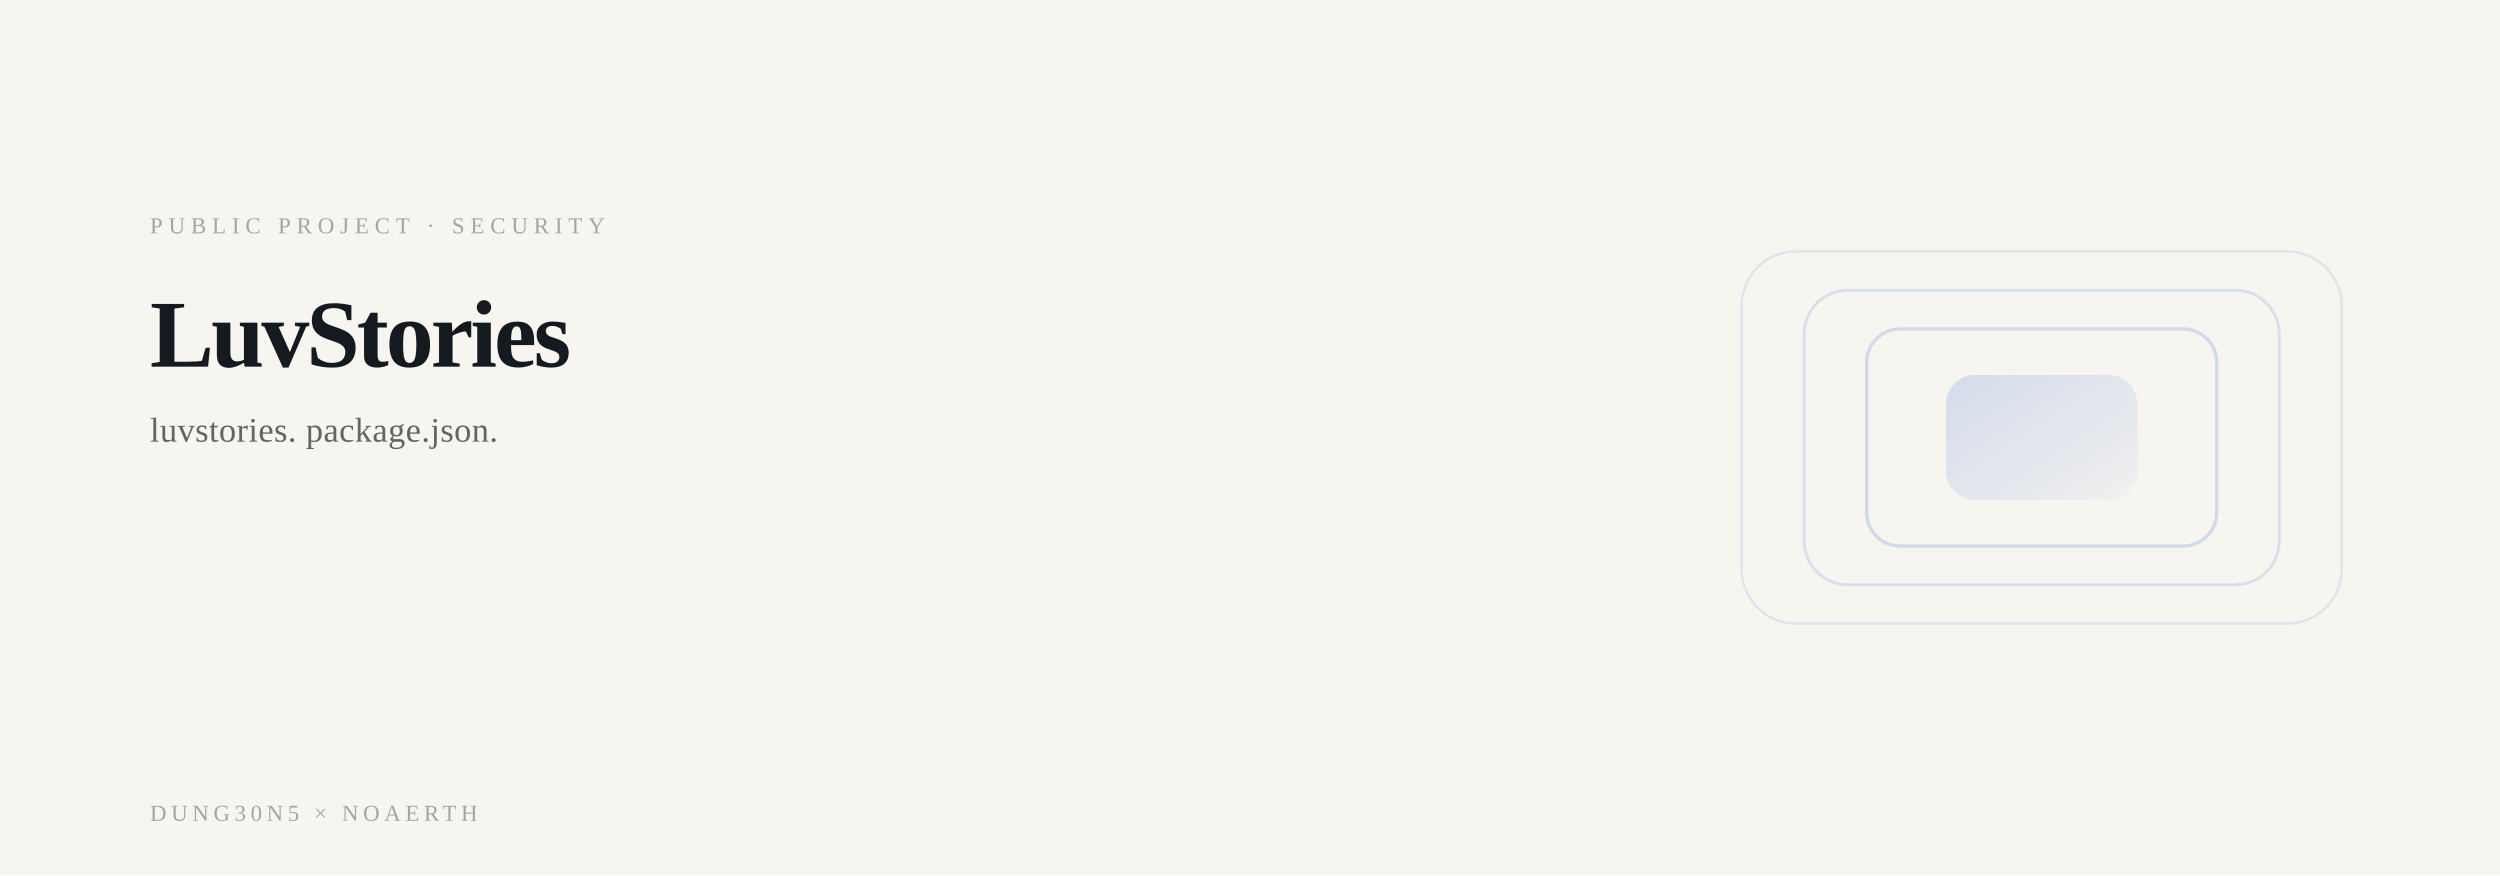
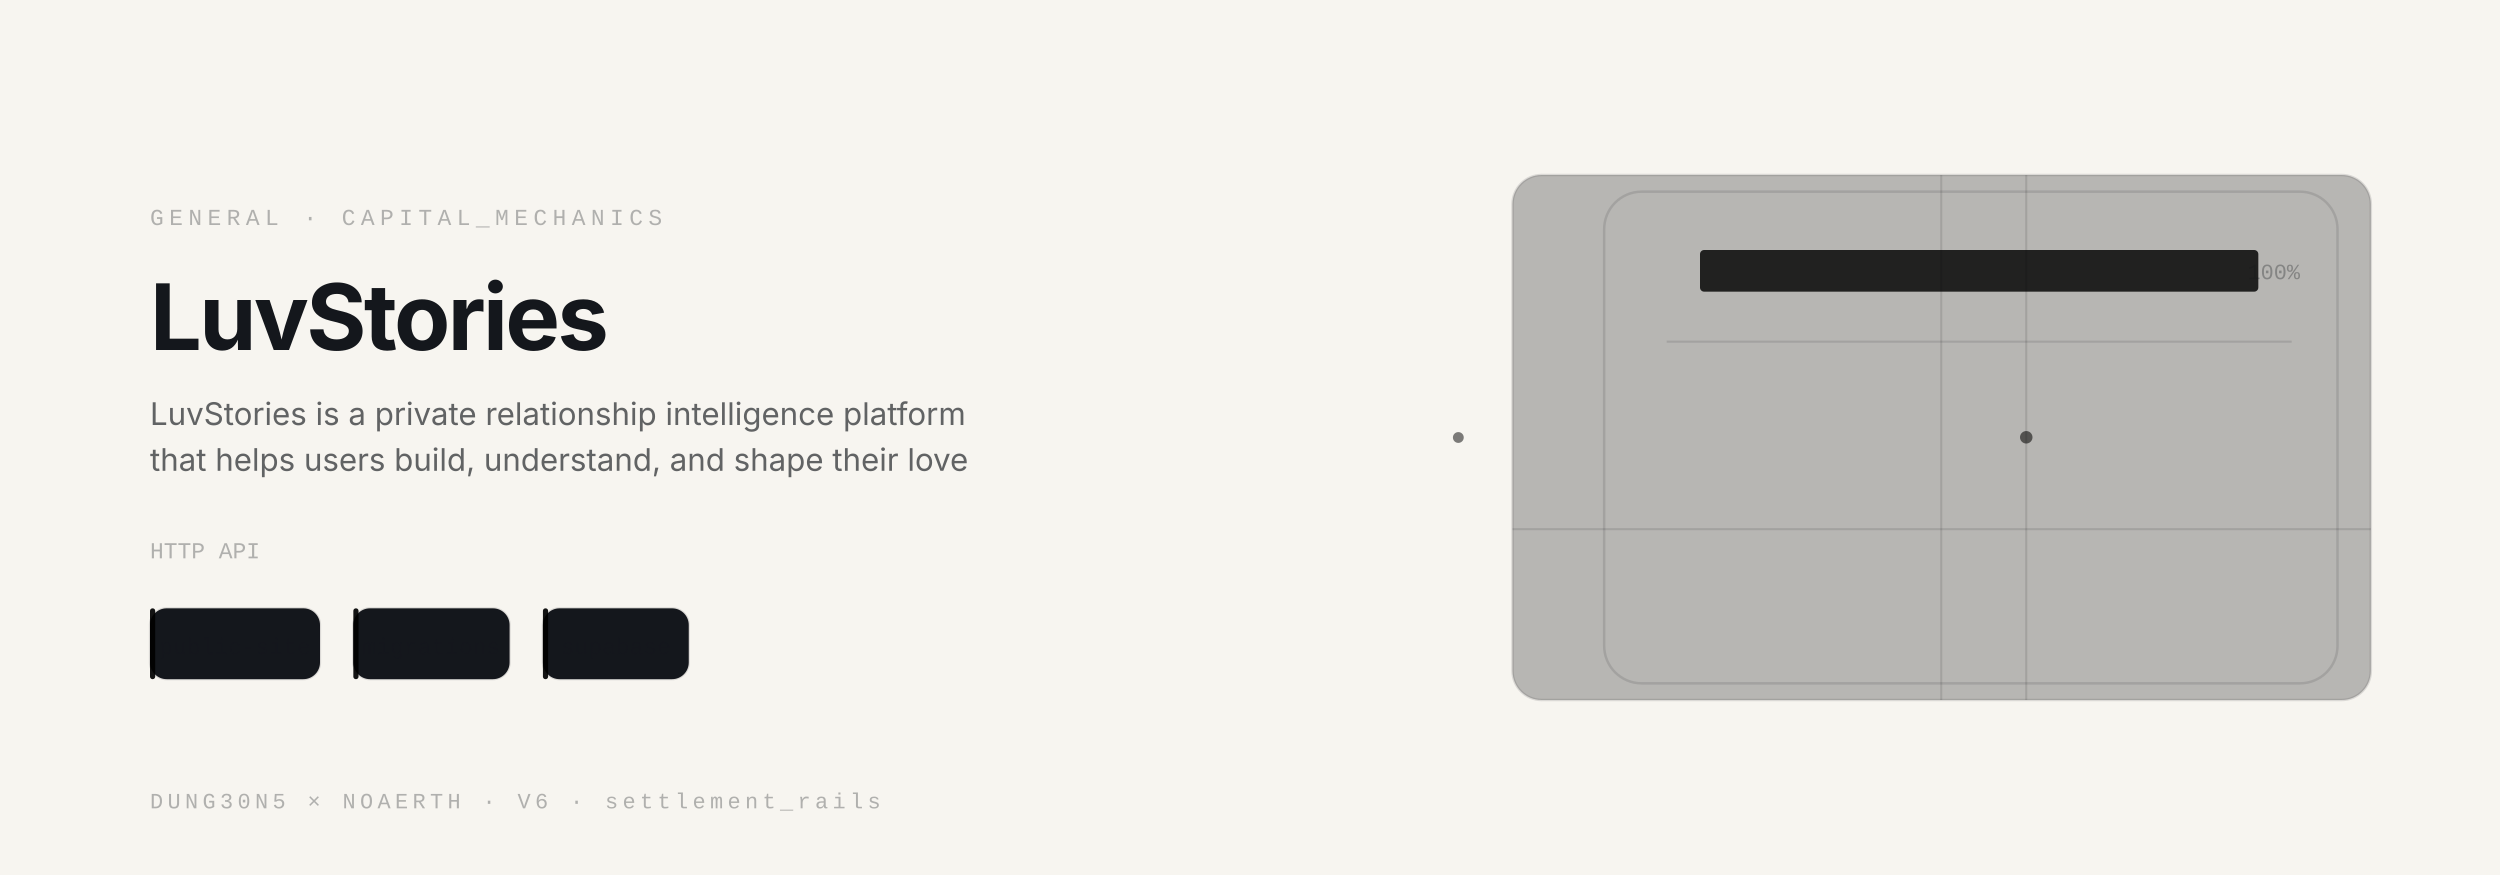
- <svg xmlns="http://www.w3.org/2000/svg" viewBox="0 0 1200 420" width="1200" height="420" role="img" aria-label="LuvStories: gated channels passing through a sealed boundary. Motion depicts records cross a trust boundary, get validated, and are held or rejected.">
-   <defs>
-     <linearGradient id="hero-luvstories-light-a" x1="0" y1="0" x2="1" y2="1">
-       <stop offset="0" stop-color="#8fa8e0" stop-opacity="0.85" />
-       <stop offset="1" stop-color="#8fa8e0" stop-opacity="0.15" />
-     </linearGradient>
-   </defs>
+ <svg xmlns="http://www.w3.org/2000/svg" viewBox="0 0 1200 420" width="1200" height="420" role="img" aria-label="LuvStories: value enters, allocates across positions, and settles">
  <rect width="1200" height="420" fill="#f7f5f0" />
-   <rect x="896" y="157.92" width="168" height="104.16" rx="16" fill="none" stroke="#8fa8e0" stroke-width="1.60" opacity="0.36" />
-   <rect x="866" y="139.32" width="228" height="141.36" rx="21" fill="none" stroke="#8fa8e0" stroke-width="1.38" opacity="0.29" />
-   <rect x="836" y="120.72" width="288" height="178.56" rx="26" fill="none" stroke="#8fa8e0" stroke-width="1.16" opacity="0.23" />
-   <rect x="934" y="180" width="92" height="60" rx="14" fill="url(#hero-luvstories-light-a)" opacity="0.40" />
-   <text x="72" y="112" fill="#141a205c" font-size="11" letter-spacing="2.8">PUBLIC PROJECT · SECURITY</text>
-   <text x="72" y="176" fill="#141a20" font-size="46" font-weight="660" letter-spacing="-1.4">LuvStories</text>
-   <text x="72" y="212" fill="#141a20a8" font-size="16.5" letter-spacing="0.2">luvstories. package.json.</text>
-   <rect x="72" y="266" width="106" height="40" rx="9" fill="#141a20" fill-opacity="0.05" stroke="#f4efe424" stroke-width="1.1" opacity="0">
-     <animate attributeName="opacity" from="0" to="1" dur="0.5s" begin="0.50s" fill="freeze" />
-   </rect>
-   <rect x="72" y="266" width="2.5" height="40" rx="1.2" fill="#8fa8e0" opacity="0">
-     <animate attributeName="opacity" from="0" to="0.9" dur="0.5s" begin="0.50s" fill="freeze" />
-   </rect>
-   <text x="125" y="291" fill="#141a20" font-size="11.5" text-anchor="middle" font-family="ui-monospace,SFMono-Regular,Menlo,monospace" opacity="0">request<animate attributeName="opacity" from="0" to="1" dur="0.5s" begin="0.65s" fill="freeze" />
-   </text>
-   <rect x="194" y="266" width="106" height="40" rx="9" fill="#141a20" fill-opacity="0.05" stroke="#f4efe424" stroke-width="1.1" opacity="0">
-     <animate attributeName="opacity" from="0" to="1" dur="0.5s" begin="1.00s" fill="freeze" />
-   </rect>
-   <rect x="194" y="266" width="2.5" height="40" rx="1.2" fill="#8fa8e0" opacity="0">
-     <animate attributeName="opacity" from="0" to="0.9" dur="0.5s" begin="1.00s" fill="freeze" />
-   </rect>
-   <text x="247" y="291" fill="#141a20" font-size="11.5" text-anchor="middle" font-family="ui-monospace,SFMono-Regular,Menlo,monospace" opacity="0">authenticate<animate attributeName="opacity" from="0" to="1" dur="0.5s" begin="1.15s" fill="freeze" />
-   </text>
-   <rect x="316" y="266" width="106" height="40" rx="9" fill="#141a20" fill-opacity="0.05" stroke="#f4efe424" stroke-width="1.1" opacity="0">
-     <animate attributeName="opacity" from="0" to="1" dur="0.5s" begin="1.50s" fill="freeze" />
-   </rect>
-   <rect x="316" y="266" width="2.5" height="40" rx="1.2" fill="#8fa8e0" opacity="0">
-     <animate attributeName="opacity" from="0" to="0.9" dur="0.5s" begin="1.50s" fill="freeze" />
-   </rect>
-   <text x="369" y="291" fill="#141a20" font-size="11.5" text-anchor="middle" font-family="ui-monospace,SFMono-Regular,Menlo,monospace" opacity="0">authorise<animate attributeName="opacity" from="0" to="1" dur="0.5s" begin="1.65s" fill="freeze" />
-   </text>
-   <rect x="438" y="266" width="106" height="40" rx="9" fill="#141a20" fill-opacity="0.05" stroke="#f4efe424" stroke-width="1.1" opacity="0">
-     <animate attributeName="opacity" from="0" to="1" dur="0.5s" begin="2.00s" fill="freeze" />
-   </rect>
-   <rect x="438" y="266" width="2.5" height="40" rx="1.2" fill="#e7c27a" opacity="0">
-     <animate attributeName="opacity" from="0" to="0.9" dur="0.5s" begin="2.00s" fill="freeze" />
-   </rect>
-   <text x="491" y="291" fill="#141a20" font-size="11.5" text-anchor="middle" font-family="ui-monospace,SFMono-Regular,Menlo,monospace" opacity="0">record<animate attributeName="opacity" from="0" to="1" dur="0.5s" begin="2.15s" fill="freeze" />
-   </text>
-   <rect x="560" y="266" width="106" height="40" rx="9" fill="#141a20" fill-opacity="0.05" stroke="#f4efe424" stroke-width="1.1" opacity="0">
-     <animate attributeName="opacity" from="0" to="1" dur="0.5s" begin="2.50s" fill="freeze" />
-   </rect>
-   <rect x="560" y="266" width="2.5" height="40" rx="1.2" fill="#e0796b" opacity="0">
-     <animate attributeName="opacity" from="0" to="0.9" dur="0.5s" begin="2.50s" fill="freeze" />
-   </rect>
-   <text x="613" y="291" fill="#141a20" font-size="11.5" text-anchor="middle" font-family="ui-monospace,SFMono-Regular,Menlo,monospace" opacity="0">reject<animate attributeName="opacity" from="0" to="1" dur="0.5s" begin="2.65s" fill="freeze" />
-   </text>
-   <text x="72" y="394" fill="#141a205c" font-size="11" letter-spacing="2.2">DUNG30N5 × NOAERTH</text>
+   <text x="72" y="108" font-family="ui-monospace, SFMono-Regular, Menlo, Monaco, Consolas, 'Liberation Mono', monospace" font-size="11" letter-spacing="2.6" fill="#14171c4f">GENERAL · CAPITAL_MECHANICS</text>
+   <text x="72" y="168" font-family="-apple-system, BlinkMacSystemFont, 'Segoe UI', Inter, Helvetica, Arial, sans-serif" font-size="44" font-weight="660" letter-spacing="-1.2" fill="#14171c">LuvStories</text>
+   <text x="72" y="204" font-family="-apple-system, BlinkMacSystemFont, 'Segoe UI', Inter, Helvetica, Arial, sans-serif" font-size="15" fill="#14171ca8">LuvStories is a private relationship intelligence platform</text>
+   <text x="72" y="226" font-family="-apple-system, BlinkMacSystemFont, 'Segoe UI', Inter, Helvetica, Arial, sans-serif" font-size="15" fill="#14171ca8">that helps users build, understand, and shape their love</text>
+   <text x="72" y="268" font-family="ui-monospace, SFMono-Regular, Menlo, Monaco, Consolas, 'Liberation Mono', monospace" font-size="11" fill="#14171c4f">HTTP API</text>
+   <rect x="72.0" y="292.0" width="81.6" height="34.0" rx="8" fill="#14171c" stroke="#14171c1f" stroke-width="1.1" />
+   <rect x="72.0" y="292.0" width="2.5" height="34.0" rx="1.2" fill="amber" opacity="0.92" />
+   <text x="112.8" y="314" font-family="ui-monospace, SFMono-Regular, Menlo, Monaco, Consolas, 'Liberation Mono', monospace" font-size="11" fill="#14171c" fill-opacity="0.82" text-anchor="middle">public-site</text>
+   <rect x="169.6" y="292.0" width="75.0" height="34.0" rx="8" fill="#14171c" stroke="#14171c1f" stroke-width="1.1" />
+   <rect x="169.6" y="292.0" width="2.5" height="34.0" rx="1.2" fill="amber" opacity="0.92" />
+   <text x="207.1" y="314" font-family="ui-monospace, SFMono-Regular, Menlo, Monaco, Consolas, 'Liberation Mono', monospace" font-size="11" fill="#14171c" fill-opacity="0.82" text-anchor="middle">migrations</text>
+   <rect x="260.6" y="292.0" width="70.0" height="34.0" rx="8" fill="#14171c" stroke="#14171c1f" stroke-width="1.1" />
+   <rect x="260.6" y="292.0" width="2.5" height="34.0" rx="1.2" fill="mint" opacity="0.92" />
+   <text x="295.6" y="314" font-family="ui-monospace, SFMono-Regular, Menlo, Monaco, Consolas, 'Liberation Mono', monospace" font-size="11" fill="#14171c" fill-opacity="0.82" text-anchor="middle">supabase</text>
+   <rect x="726.0" y="84.0" width="412.0" height="252.0" rx="14" fill="amber" fill-opacity="0.05" />
+   <line x1="740.0" y1="85.0" x2="1124.0" y2="85.0" stroke="amber" stroke-width="1.6" opacity="0.4" />
+   <rect x="726.0" y="84.0" width="412.0" height="252.0" rx="14" fill="none" stroke="#14171c1f" stroke-width="1.2" />
+   <line x1="972.6" y1="84.0" x2="972.6" y2="336.0" stroke="#14171c1f" stroke-width="1" />
+   <line x1="931.8" y1="84.0" x2="931.8" y2="336.0" stroke="#14171c1f" stroke-width="1" />
+   <line x1="726.0" y1="254.0" x2="1138.0" y2="254.0" stroke="#14171c1f" stroke-width="1" />
+   <circle cx="972.6" cy="209.9" r="3" fill="amber" opacity="0.55" />
+   <rect x="726.0" y="84.0" width="412.0" height="252.0" rx="14" fill="#000" fill-opacity="0.22" />
+   <path d="M1095.0 293.0 h18 v18 h-18 z" fill="none" stroke="mint" stroke-width="1.4" opacity="0.6" />
+   <rect x="770" y="92" width="352" height="236" rx="18" fill="none" stroke="#14171c1f" stroke-width="1.2" />
+   <rect x="816.0" y="120.0" width="268.0" height="20.0" rx="2" fill="mint" opacity="0.82" />
+   <text x="1104" y="134" font-family="ui-monospace, SFMono-Regular, Menlo, Monaco, Consolas, 'Liberation Mono', monospace" font-size="10.5" fill="#14171c4f" text-anchor="end">100%</text>
+   <line x1="800" y1="164" x2="1100" y2="164" stroke="#14171c1f" stroke-width="1" />
+   <circle cx="700.0" cy="210.0" r="2.6" fill="amber" opacity="0.5" />
+   <text x="72" y="388" font-family="ui-monospace, SFMono-Regular, Menlo, Monaco, Consolas, 'Liberation Mono', monospace" font-size="10.5" letter-spacing="2.1" fill="#14171c4f">DUNG30N5 × NOAERTH · V6 · settlement_rails</text>
</svg>
